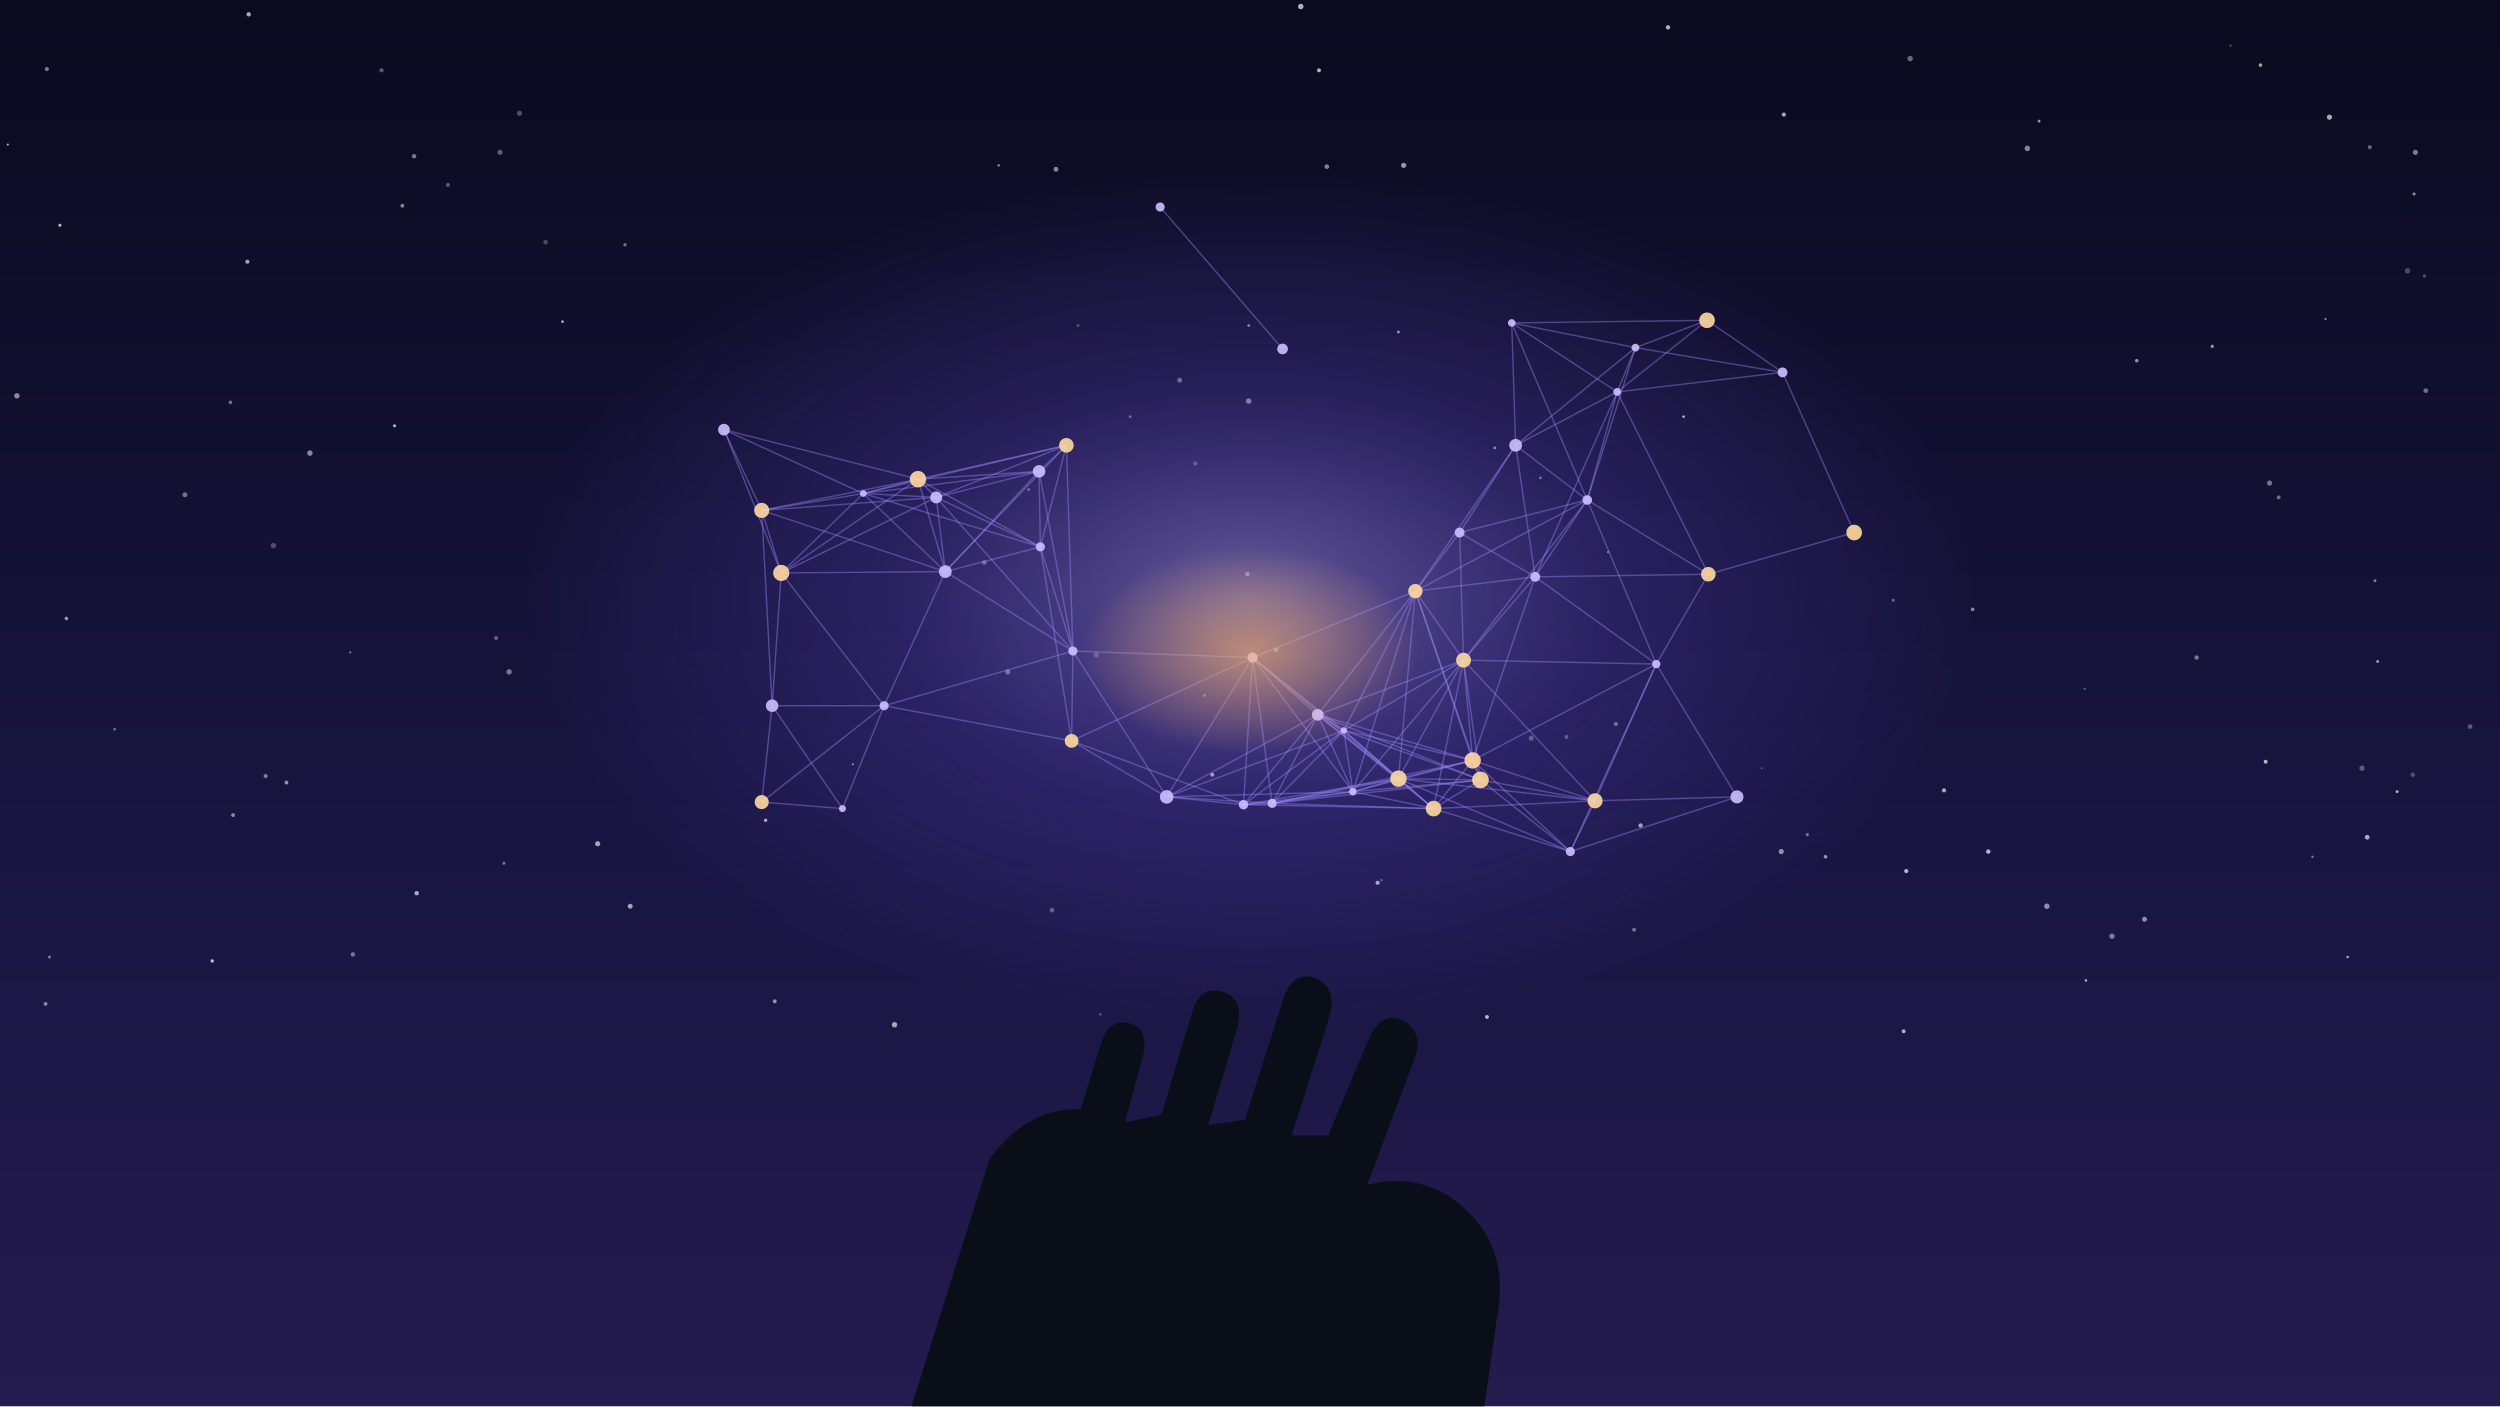
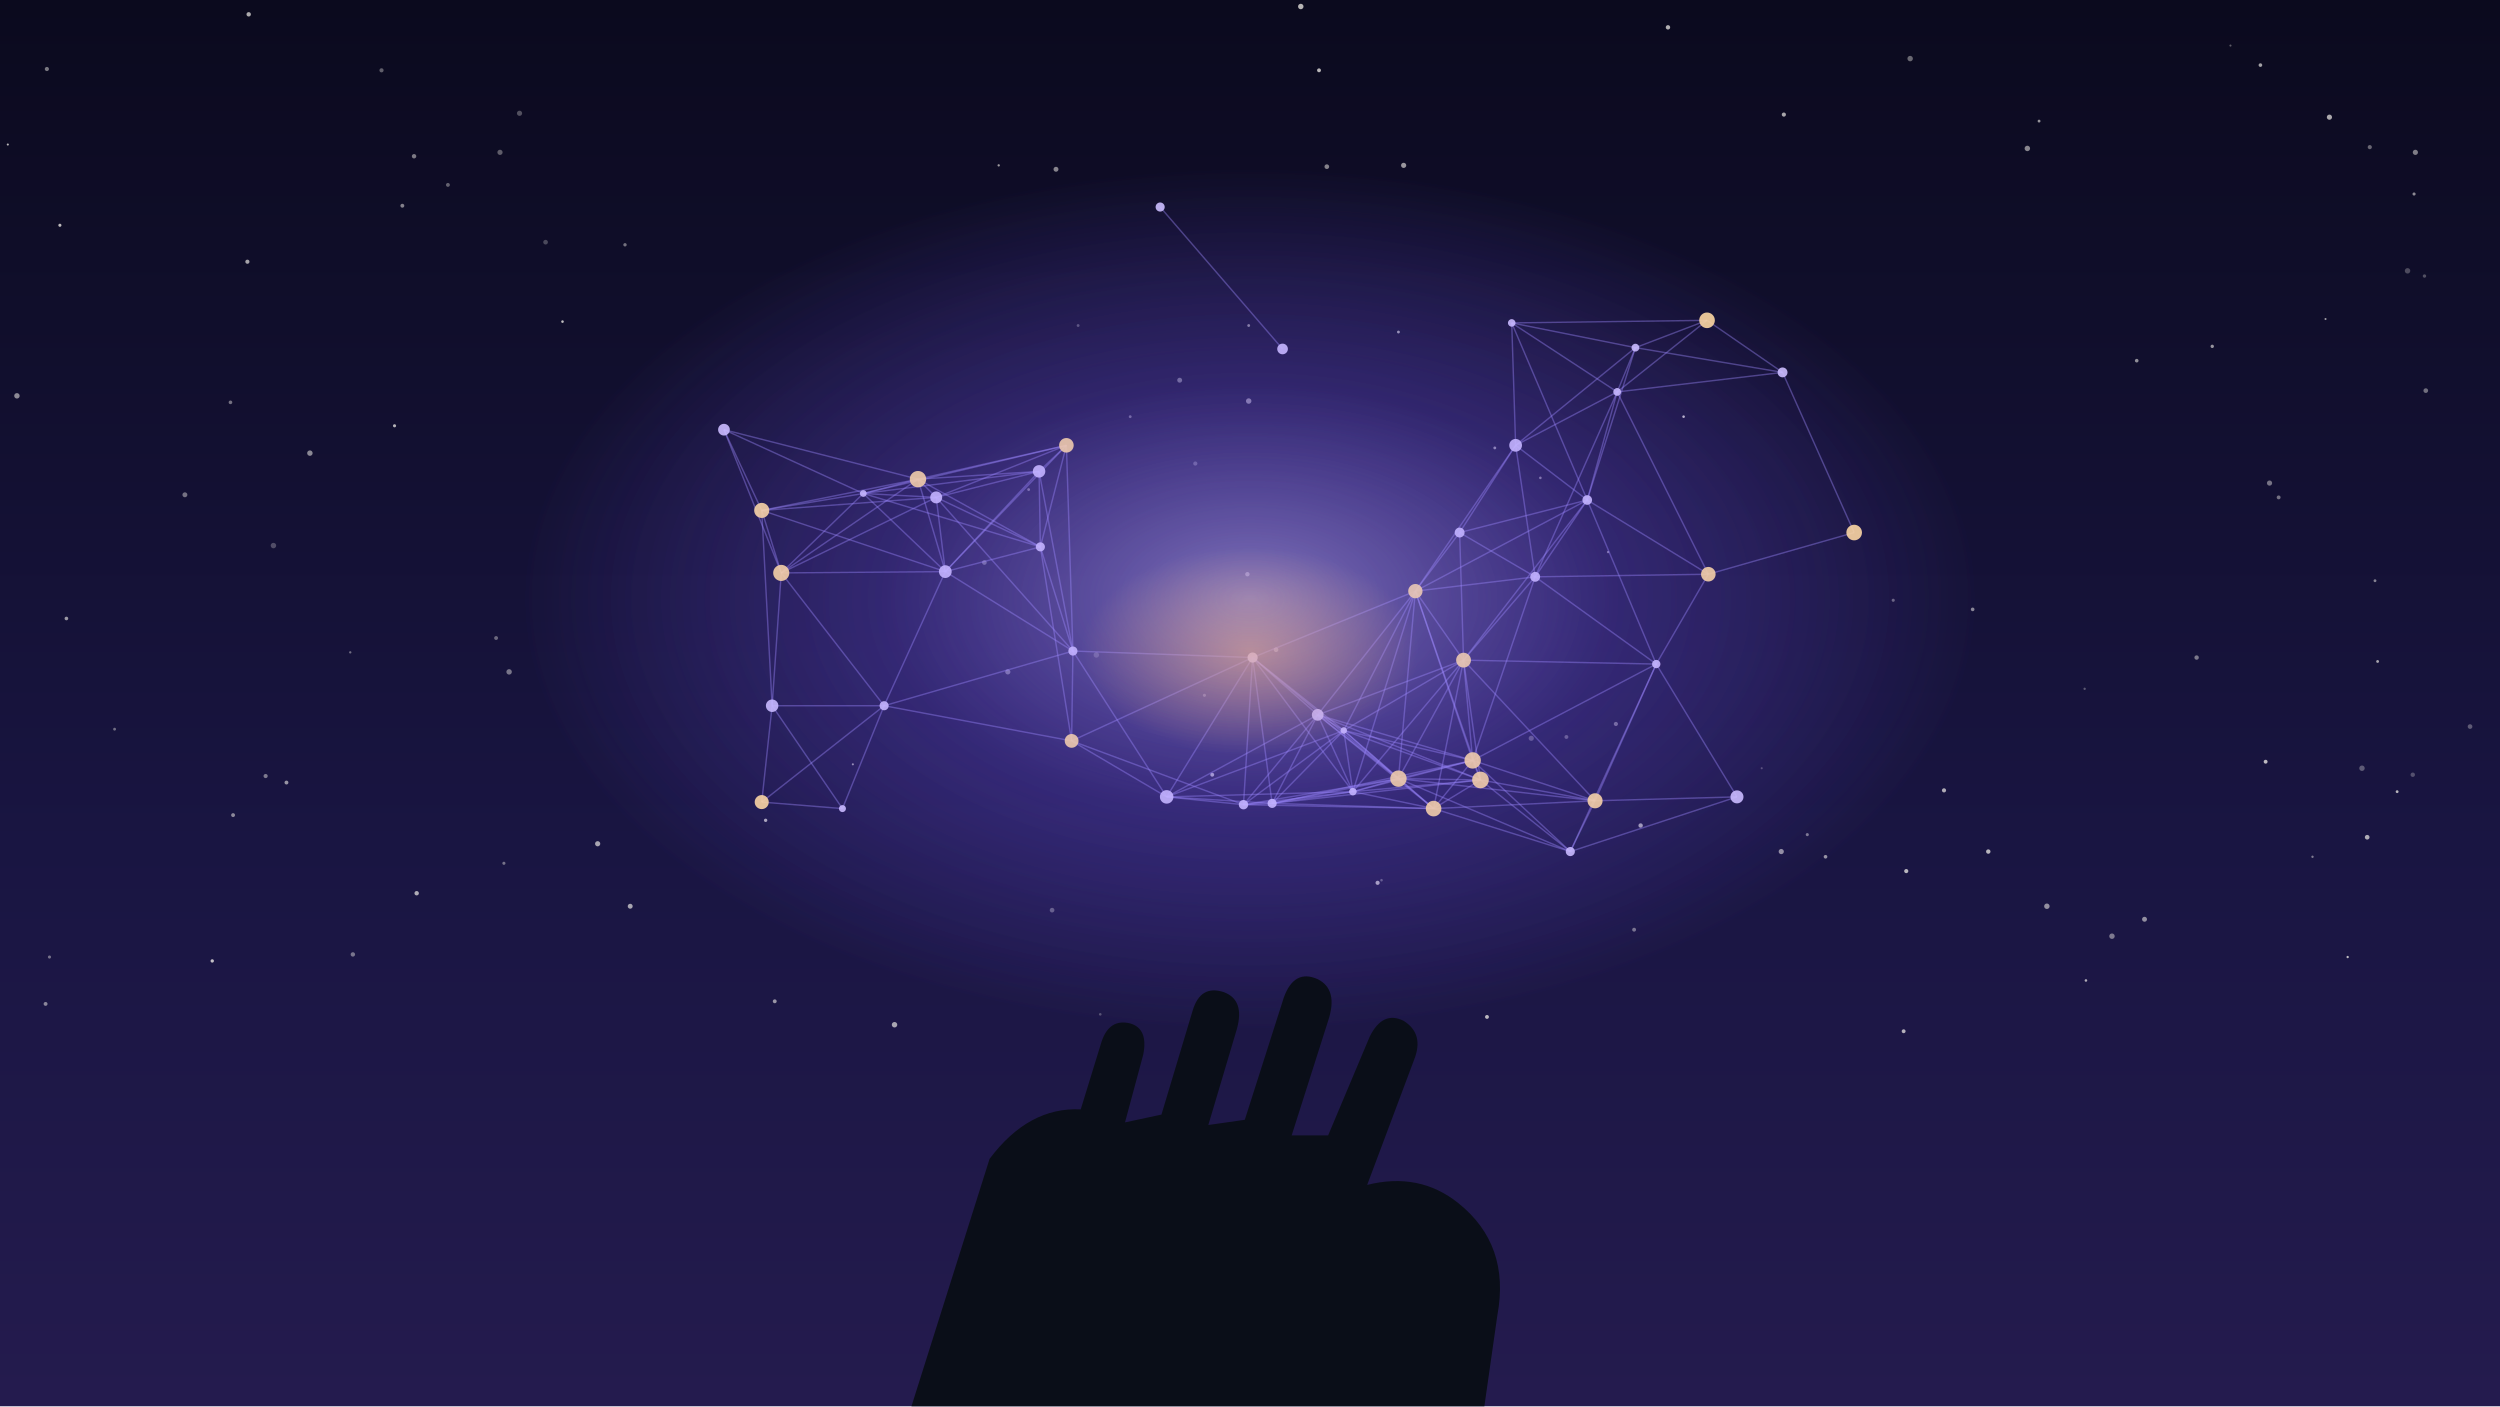
<svg xmlns="http://www.w3.org/2000/svg" viewBox="0 0 1920 1080" width="1920" height="1080" preserveAspectRatio="xMidYMid slice" role="img" aria-hidden="true">
  <defs>
    <linearGradient id="aisky" x1="0" y1="0" x2="0" y2="1">
      <stop offset="0" stop-color="#0B0A1E" />
      <stop offset="0.6" stop-color="#191542" />
      <stop offset="1" stop-color="#241B4E" />
    </linearGradient>
    <radialGradient id="aigl" cx="0.5" cy="0.5" r="0.5">
      <stop offset="0" stop-color="#B9A8FF" stop-opacity="0.5" />
      <stop offset="0.5" stop-color="#7C5CFF" stop-opacity="0.2" />
      <stop offset="1" stop-color="#7C5CFF" stop-opacity="0" />
    </radialGradient>
    <radialGradient id="aigl2" cx="0.5" cy="0.5" r="0.5">
      <stop offset="0" stop-color="#FFB56B" stop-opacity="0.6" />
      <stop offset="1" stop-color="#FFB56B" stop-opacity="0" />
    </radialGradient>
  </defs>
  <rect width="1920" height="1080" fill="url(#aisky)" />
  <circle cx="1897" cy="558" r="1.8" fill="#F5F2EC" opacity="0.32" />
  <circle cx="925" cy="534" r="1.2" fill="#F5F2EC" opacity="0.36" />
  <circle cx="1750" cy="382" r="1.5" fill="#F5F2EC" opacity="0.43" />
  <circle cx="1841" cy="608" r="1.1" fill="#F5F2EC" opacity="0.72" />
  <circle cx="1061" cy="676" r="1.0" fill="#F5F2EC" opacity="0.33" />
  <circle cx="190" cy="201" r="1.6" fill="#F5F2EC" opacity="0.66" />
  <circle cx="1557" cy="114" r="2.1" fill="#F5F2EC" opacity="0.53" />
  <circle cx="1803" cy="735" r="0.9" fill="#F5F2EC" opacity="0.75" />
  <circle cx="1855" cy="117" r="2.0" fill="#F5F2EC" opacity="0.49" />
  <circle cx="1824" cy="446" r="1.1" fill="#F5F2EC" opacity="0.50" />
  <circle cx="1566" cy="93" r="1.1" fill="#F5F2EC" opacity="0.59" />
  <circle cx="1203" cy="566" r="1.5" fill="#F5F2EC" opacity="0.34" />
  <circle cx="1740" cy="585" r="1.5" fill="#F5F2EC" opacity="0.75" />
  <circle cx="1687" cy="505" r="1.7" fill="#F5F2EC" opacity="0.46" />
  <circle cx="767" cy="127" r="0.9" fill="#F5F2EC" opacity="0.62" />
  <circle cx="790" cy="376" r="1.1" fill="#F5F2EC" opacity="0.44" />
  <circle cx="655" cy="587" r="0.8" fill="#F5F2EC" opacity="0.61" />
  <circle cx="906" cy="292" r="1.9" fill="#F5F2EC" opacity="0.42" />
  <circle cx="1142" cy="781" r="1.5" fill="#F5F2EC" opacity="0.73" />
  <circle cx="1402" cy="658" r="1.4" fill="#F5F2EC" opacity="0.58" />
  <circle cx="381" cy="490" r="1.5" fill="#F5F2EC" opacity="0.38" />
  <circle cx="1148" cy="344" r="1.1" fill="#F5F2EC" opacity="0.58" />
  <circle cx="1183" cy="367" r="1.0" fill="#F5F2EC" opacity="0.50" />
  <circle cx="1622" cy="719" r="2.1" fill="#F5F2EC" opacity="0.45" />
  <circle cx="419" cy="186" r="1.8" fill="#F5F2EC" opacity="0.26" />
  <circle cx="1013" cy="54" r="1.5" fill="#F5F2EC" opacity="0.74" />
  <circle cx="142" cy="380" r="1.9" fill="#F5F2EC" opacity="0.43" />
  <circle cx="1255" cy="714" r="1.5" fill="#F5F2EC" opacity="0.43" />
  <circle cx="220" cy="601" r="1.5" fill="#F5F2EC" opacity="0.58" />
  <circle cx="842" cy="503" r="2.1" fill="#F5F2EC" opacity="0.25" />
  <circle cx="1078" cy="127" r="2.0" fill="#F5F2EC" opacity="0.60" />
  <circle cx="46" cy="173" r="1.2" fill="#F5F2EC" opacity="0.76" />
  <circle cx="320" cy="686" r="1.7" fill="#F5F2EC" opacity="0.68" />
  <circle cx="980" cy="499" r="1.8" fill="#F5F2EC" opacity="0.47" />
  <circle cx="1260" cy="634" r="1.7" fill="#F5F2EC" opacity="0.65" />
  <circle cx="177" cy="309" r="1.4" fill="#F5F2EC" opacity="0.43" />
  <circle cx="1019" cy="128" r="1.8" fill="#F5F2EC" opacity="0.51" />
  <circle cx="1464" cy="669" r="1.6" fill="#F5F2EC" opacity="0.73" />
  <circle cx="931" cy="595" r="1.5" fill="#F5F2EC" opacity="0.71" />
  <circle cx="1826" cy="508" r="1.1" fill="#F5F2EC" opacity="0.65" />
  <circle cx="1467" cy="45" r="2.1" fill="#F5F2EC" opacity="0.40" />
  <circle cx="808" cy="699" r="1.8" fill="#F5F2EC" opacity="0.34" />
  <circle cx="1388" cy="641" r="1.2" fill="#F5F2EC" opacity="0.46" />
  <circle cx="1572" cy="696" r="2.1" fill="#F5F2EC" opacity="0.55" />
  <circle cx="1454" cy="461" r="1.2" fill="#F5F2EC" opacity="0.38" />
  <circle cx="1641" cy="277" r="1.4" fill="#F5F2EC" opacity="0.56" />
  <circle cx="35" cy="771" r="1.5" fill="#F5F2EC" opacity="0.51" />
  <circle cx="1241" cy="556" r="1.6" fill="#F5F2EC" opacity="0.42" />
  <circle cx="179" cy="626" r="1.5" fill="#F5F2EC" opacity="0.52" />
  <circle cx="191" cy="11" r="1.7" fill="#F5F2EC" opacity="0.69" />
  <circle cx="1776" cy="658" r="0.9" fill="#F5F2EC" opacity="0.47" />
  <circle cx="868" cy="320" r="1.1" fill="#F5F2EC" opacity="0.41" />
  <circle cx="271" cy="733" r="1.7" fill="#F5F2EC" opacity="0.43" />
  <circle cx="459" cy="648" r="2.0" fill="#F5F2EC" opacity="0.65" />
  <circle cx="88" cy="560" r="1.1" fill="#F5F2EC" opacity="0.41" />
  <circle cx="399" cy="87" r="2.0" fill="#F5F2EC" opacity="0.30" />
  <circle cx="1602" cy="753" r="1.0" fill="#F5F2EC" opacity="0.69" />
  <circle cx="303" cy="327" r="1.2" fill="#F5F2EC" opacity="0.72" />
  <circle cx="1493" cy="607" r="1.6" fill="#F5F2EC" opacity="0.68" />
  <circle cx="959" cy="308" r="2.1" fill="#F5F2EC" opacity="0.52" />
  <circle cx="1515" cy="468" r="1.4" fill="#F5F2EC" opacity="0.53" />
  <circle cx="36" cy="53" r="1.6" fill="#F5F2EC" opacity="0.47" />
  <circle cx="1713" cy="35" r="0.8" fill="#F5F2EC" opacity="0.35" />
  <circle cx="1736" cy="50" r="1.4" fill="#F5F2EC" opacity="0.65" />
  <circle cx="1462" cy="792" r="1.5" fill="#F5F2EC" opacity="0.70" />
  <circle cx="959" cy="250" r="1.1" fill="#F5F2EC" opacity="0.53" />
  <circle cx="1820" cy="113" r="1.6" fill="#F5F2EC" opacity="0.39" />
  <circle cx="204" cy="596" r="1.6" fill="#F5F2EC" opacity="0.46" />
  <circle cx="1527" cy="654" r="1.7" fill="#F5F2EC" opacity="0.72" />
  <circle cx="1370" cy="88" r="1.6" fill="#F5F2EC" opacity="0.67" />
  <circle cx="293" cy="54" r="1.6" fill="#F5F2EC" opacity="0.36" />
  <circle cx="1699" cy="266" r="1.3" fill="#F5F2EC" opacity="0.59" />
  <circle cx="1789" cy="90" r="2.0" fill="#F5F2EC" opacity="0.68" />
  <circle cx="595" cy="769" r="1.5" fill="#F5F2EC" opacity="0.58" />
  <circle cx="811" cy="130" r="1.9" fill="#F5F2EC" opacity="0.52" />
  <circle cx="387" cy="663" r="1.2" fill="#F5F2EC" opacity="0.42" />
  <circle cx="51" cy="475" r="1.4" fill="#F5F2EC" opacity="0.60" />
  <circle cx="1743" cy="371" r="2.0" fill="#F5F2EC" opacity="0.44" />
  <circle cx="1647" cy="706" r="1.9" fill="#F5F2EC" opacity="0.55" />
  <circle cx="756" cy="432" r="1.8" fill="#F5F2EC" opacity="0.39" />
  <circle cx="588" cy="630" r="1.3" fill="#F5F2EC" opacity="0.69" />
  <circle cx="1854" cy="149" r="1.2" fill="#F5F2EC" opacity="0.55" />
  <circle cx="958" cy="441" r="1.7" fill="#F5F2EC" opacity="0.48" />
  <circle cx="1281" cy="21" r="1.7" fill="#F5F2EC" opacity="0.71" />
  <circle cx="432" cy="247" r="1.0" fill="#F5F2EC" opacity="0.77" />
  <circle cx="210" cy="419" r="2.1" fill="#F5F2EC" opacity="0.27" />
  <circle cx="774" cy="516" r="2.0" fill="#F5F2EC" opacity="0.44" />
  <circle cx="918" cy="356" r="1.6" fill="#F5F2EC" opacity="0.31" />
  <circle cx="828" cy="250" r="1.1" fill="#F5F2EC" opacity="0.31" />
  <circle cx="484" cy="696" r="1.9" fill="#F5F2EC" opacity="0.65" />
  <circle cx="163" cy="738" r="1.3" fill="#F5F2EC" opacity="0.77" />
  <circle cx="1786" cy="245" r="0.8" fill="#F5F2EC" opacity="0.60" />
  <circle cx="1074" cy="255" r="1.1" fill="#F5F2EC" opacity="0.63" />
  <circle cx="1853" cy="595" r="1.7" fill="#F5F2EC" opacity="0.27" />
  <circle cx="344" cy="142" r="1.5" fill="#F5F2EC" opacity="0.37" />
  <circle cx="391" cy="516" r="2.1" fill="#F5F2EC" opacity="0.44" />
  <circle cx="1862" cy="212" r="1.3" fill="#F5F2EC" opacity="0.29" />
  <circle cx="238" cy="348" r="2.1" fill="#F5F2EC" opacity="0.53" />
  <circle cx="480" cy="188" r="1.3" fill="#F5F2EC" opacity="0.44" />
  <circle cx="1814" cy="590" r="2.1" fill="#F5F2EC" opacity="0.32" />
  <circle cx="1601" cy="529" r="0.9" fill="#F5F2EC" opacity="0.32" />
  <circle cx="38" cy="735" r="1.2" fill="#F5F2EC" opacity="0.42" />
  <circle cx="1818" cy="643" r="1.8" fill="#F5F2EC" opacity="0.68" />
  <circle cx="845" cy="779" r="1.0" fill="#F5F2EC" opacity="0.27" />
  <circle cx="269" cy="501" r="0.9" fill="#F5F2EC" opacity="0.41" />
  <circle cx="1176" cy="567" r="2.0" fill="#F5F2EC" opacity="0.32" />
  <circle cx="384" cy="117" r="2.0" fill="#F5F2EC" opacity="0.35" />
  <circle cx="318" cy="120" r="1.7" fill="#F5F2EC" opacity="0.48" />
  <circle cx="1293" cy="320" r="1.0" fill="#F5F2EC" opacity="0.79" />
  <circle cx="999" cy="5" r="2.1" fill="#F5F2EC" opacity="0.73" />
  <circle cx="1849" cy="208" r="2.1" fill="#F5F2EC" opacity="0.27" />
  <circle cx="1058" cy="678" r="1.6" fill="#F5F2EC" opacity="0.69" />
  <circle cx="1863" cy="300" r="1.8" fill="#F5F2EC" opacity="0.42" />
  <circle cx="687" cy="787" r="2.1" fill="#F5F2EC" opacity="0.65" />
  <circle cx="1368" cy="654" r="2.0" fill="#F5F2EC" opacity="0.56" />
  <circle cx="1235" cy="424" r="0.9" fill="#F5F2EC" opacity="0.49" />
  <circle cx="309" cy="158" r="1.5" fill="#F5F2EC" opacity="0.51" />
  <circle cx="13" cy="304" r="2.1" fill="#F5F2EC" opacity="0.54" />
  <circle cx="1353" cy="590" r="0.8" fill="#F5F2EC" opacity="0.28" />
  <circle cx="6" cy="111" r="0.8" fill="#F5F2EC" opacity="0.75" />
  <ellipse cx="960" cy="460" rx="560" ry="330" fill="url(#aigl)" />
  <line x1="1311" y1="246" x2="1256" y2="267" stroke="#9F8CFF" stroke-width="1.1" opacity="0.4" />
  <line x1="1311" y1="246" x2="1161" y2="248" stroke="#9F8CFF" stroke-width="1.1" opacity="0.4" />
  <line x1="1311" y1="246" x2="1369" y2="286" stroke="#9F8CFF" stroke-width="1.1" opacity="0.4" />
  <line x1="1311" y1="246" x2="1242" y2="301" stroke="#9F8CFF" stroke-width="1.1" opacity="0.4" />
  <line x1="1039" y1="608" x2="1012" y2="549" stroke="#9F8CFF" stroke-width="1.1" opacity="0.4" />
  <line x1="1039" y1="608" x2="896" y2="612" stroke="#9F8CFF" stroke-width="1.1" opacity="0.4" />
  <line x1="1039" y1="608" x2="1074" y2="598" stroke="#9F8CFF" stroke-width="1.1" opacity="0.4" />
  <line x1="1039" y1="608" x2="1032" y2="561" stroke="#9F8CFF" stroke-width="1.1" opacity="0.4" />
  <line x1="1039" y1="608" x2="955" y2="618" stroke="#9F8CFF" stroke-width="1.1" opacity="0.4" />
  <line x1="1039" y1="608" x2="1087" y2="454" stroke="#9F8CFF" stroke-width="1.1" opacity="0.4" />
  <line x1="1039" y1="608" x2="962" y2="505" stroke="#9F8CFF" stroke-width="1.1" opacity="0.4" />
  <line x1="1039" y1="608" x2="1131" y2="584" stroke="#9F8CFF" stroke-width="1.1" opacity="0.4" />
  <line x1="1039" y1="608" x2="1137" y2="599" stroke="#9F8CFF" stroke-width="1.1" opacity="0.4" />
  <line x1="1039" y1="608" x2="977" y2="617" stroke="#9F8CFF" stroke-width="1.1" opacity="0.4" />
  <line x1="1039" y1="608" x2="1101" y2="621" stroke="#9F8CFF" stroke-width="1.1" opacity="0.4" />
  <line x1="1039" y1="608" x2="1124" y2="507" stroke="#9F8CFF" stroke-width="1.1" opacity="0.4" />
  <line x1="1334" y1="612" x2="1206" y2="654" stroke="#9F8CFF" stroke-width="1.1" opacity="0.4" />
  <line x1="1334" y1="612" x2="1272" y2="510" stroke="#9F8CFF" stroke-width="1.1" opacity="0.4" />
  <line x1="1334" y1="612" x2="1225" y2="615" stroke="#9F8CFF" stroke-width="1.1" opacity="0.4" />
  <line x1="799" y1="420" x2="663" y2="379" stroke="#9F8CFF" stroke-width="1.1" opacity="0.4" />
  <line x1="799" y1="420" x2="719" y2="382" stroke="#9F8CFF" stroke-width="1.1" opacity="0.4" />
  <line x1="799" y1="420" x2="705" y2="368" stroke="#9F8CFF" stroke-width="1.1" opacity="0.4" />
  <line x1="799" y1="420" x2="819" y2="342" stroke="#9F8CFF" stroke-width="1.1" opacity="0.4" />
  <line x1="799" y1="420" x2="798" y2="362" stroke="#9F8CFF" stroke-width="1.1" opacity="0.4" />
  <line x1="799" y1="420" x2="823" y2="569" stroke="#9F8CFF" stroke-width="1.1" opacity="0.4" />
  <line x1="799" y1="420" x2="726" y2="439" stroke="#9F8CFF" stroke-width="1.1" opacity="0.4" />
  <line x1="799" y1="420" x2="824" y2="500" stroke="#9F8CFF" stroke-width="1.1" opacity="0.4" />
  <line x1="1012" y1="549" x2="896" y2="612" stroke="#9F8CFF" stroke-width="1.1" opacity="0.4" />
  <line x1="1012" y1="549" x2="1074" y2="598" stroke="#9F8CFF" stroke-width="1.1" opacity="0.4" />
  <line x1="1012" y1="549" x2="1032" y2="561" stroke="#9F8CFF" stroke-width="1.1" opacity="0.4" />
  <line x1="1012" y1="549" x2="955" y2="618" stroke="#9F8CFF" stroke-width="1.1" opacity="0.4" />
  <line x1="1012" y1="549" x2="1087" y2="454" stroke="#9F8CFF" stroke-width="1.1" opacity="0.4" />
  <line x1="1012" y1="549" x2="962" y2="505" stroke="#9F8CFF" stroke-width="1.1" opacity="0.4" />
  <line x1="1012" y1="549" x2="1131" y2="584" stroke="#9F8CFF" stroke-width="1.1" opacity="0.4" />
  <line x1="1012" y1="549" x2="1137" y2="599" stroke="#9F8CFF" stroke-width="1.1" opacity="0.4" />
  <line x1="1012" y1="549" x2="977" y2="617" stroke="#9F8CFF" stroke-width="1.1" opacity="0.4" />
  <line x1="1012" y1="549" x2="1101" y2="621" stroke="#9F8CFF" stroke-width="1.1" opacity="0.4" />
  <line x1="1012" y1="549" x2="1124" y2="507" stroke="#9F8CFF" stroke-width="1.1" opacity="0.4" />
  <line x1="647" y1="621" x2="593" y2="542" stroke="#9F8CFF" stroke-width="1.1" opacity="0.4" />
  <line x1="647" y1="621" x2="679" y2="542" stroke="#9F8CFF" stroke-width="1.1" opacity="0.4" />
  <line x1="647" y1="621" x2="585" y2="616" stroke="#9F8CFF" stroke-width="1.1" opacity="0.4" />
  <line x1="896" y1="612" x2="1032" y2="561" stroke="#9F8CFF" stroke-width="1.1" opacity="0.4" />
  <line x1="896" y1="612" x2="955" y2="618" stroke="#9F8CFF" stroke-width="1.1" opacity="0.4" />
  <line x1="896" y1="612" x2="962" y2="505" stroke="#9F8CFF" stroke-width="1.1" opacity="0.4" />
  <line x1="896" y1="612" x2="823" y2="569" stroke="#9F8CFF" stroke-width="1.1" opacity="0.4" />
  <line x1="896" y1="612" x2="977" y2="617" stroke="#9F8CFF" stroke-width="1.1" opacity="0.4" />
  <line x1="896" y1="612" x2="824" y2="500" stroke="#9F8CFF" stroke-width="1.1" opacity="0.4" />
  <line x1="1256" y1="267" x2="1164" y2="342" stroke="#9F8CFF" stroke-width="1.1" opacity="0.4" />
  <line x1="1256" y1="267" x2="1161" y2="248" stroke="#9F8CFF" stroke-width="1.1" opacity="0.4" />
  <line x1="1256" y1="267" x2="1369" y2="286" stroke="#9F8CFF" stroke-width="1.1" opacity="0.4" />
  <line x1="1256" y1="267" x2="1219" y2="384" stroke="#9F8CFF" stroke-width="1.1" opacity="0.4" />
  <line x1="1256" y1="267" x2="1242" y2="301" stroke="#9F8CFF" stroke-width="1.1" opacity="0.4" />
  <line x1="1074" y1="598" x2="1206" y2="654" stroke="#9F8CFF" stroke-width="1.1" opacity="0.4" />
  <line x1="1074" y1="598" x2="1032" y2="561" stroke="#9F8CFF" stroke-width="1.1" opacity="0.4" />
  <line x1="1074" y1="598" x2="955" y2="618" stroke="#9F8CFF" stroke-width="1.1" opacity="0.4" />
  <line x1="1074" y1="598" x2="1087" y2="454" stroke="#9F8CFF" stroke-width="1.1" opacity="0.4" />
  <line x1="1074" y1="598" x2="962" y2="505" stroke="#9F8CFF" stroke-width="1.1" opacity="0.4" />
  <line x1="1074" y1="598" x2="1131" y2="584" stroke="#9F8CFF" stroke-width="1.1" opacity="0.4" />
  <line x1="1074" y1="598" x2="1137" y2="599" stroke="#9F8CFF" stroke-width="1.1" opacity="0.4" />
  <line x1="1074" y1="598" x2="1225" y2="615" stroke="#9F8CFF" stroke-width="1.1" opacity="0.4" />
  <line x1="1074" y1="598" x2="977" y2="617" stroke="#9F8CFF" stroke-width="1.1" opacity="0.4" />
  <line x1="1074" y1="598" x2="1101" y2="621" stroke="#9F8CFF" stroke-width="1.1" opacity="0.4" />
  <line x1="1074" y1="598" x2="1124" y2="507" stroke="#9F8CFF" stroke-width="1.1" opacity="0.4" />
  <line x1="1312" y1="441" x2="1424" y2="409" stroke="#9F8CFF" stroke-width="1.1" opacity="0.4" />
  <line x1="1312" y1="441" x2="1272" y2="510" stroke="#9F8CFF" stroke-width="1.1" opacity="0.4" />
  <line x1="1312" y1="441" x2="1179" y2="443" stroke="#9F8CFF" stroke-width="1.1" opacity="0.4" />
  <line x1="1312" y1="441" x2="1219" y2="384" stroke="#9F8CFF" stroke-width="1.1" opacity="0.4" />
  <line x1="1312" y1="441" x2="1242" y2="301" stroke="#9F8CFF" stroke-width="1.1" opacity="0.4" />
  <line x1="1206" y1="654" x2="1131" y2="584" stroke="#9F8CFF" stroke-width="1.1" opacity="0.4" />
  <line x1="1206" y1="654" x2="1272" y2="510" stroke="#9F8CFF" stroke-width="1.1" opacity="0.4" />
  <line x1="1206" y1="654" x2="1137" y2="599" stroke="#9F8CFF" stroke-width="1.1" opacity="0.4" />
  <line x1="1206" y1="654" x2="1225" y2="615" stroke="#9F8CFF" stroke-width="1.1" opacity="0.4" />
  <line x1="1206" y1="654" x2="1101" y2="621" stroke="#9F8CFF" stroke-width="1.1" opacity="0.4" />
  <line x1="1424" y1="409" x2="1369" y2="286" stroke="#9F8CFF" stroke-width="1.1" opacity="0.4" />
  <line x1="1032" y1="561" x2="955" y2="618" stroke="#9F8CFF" stroke-width="1.1" opacity="0.4" />
  <line x1="1032" y1="561" x2="1087" y2="454" stroke="#9F8CFF" stroke-width="1.1" opacity="0.4" />
  <line x1="1032" y1="561" x2="962" y2="505" stroke="#9F8CFF" stroke-width="1.1" opacity="0.4" />
  <line x1="1032" y1="561" x2="1131" y2="584" stroke="#9F8CFF" stroke-width="1.1" opacity="0.4" />
  <line x1="1032" y1="561" x2="1137" y2="599" stroke="#9F8CFF" stroke-width="1.1" opacity="0.4" />
  <line x1="1032" y1="561" x2="977" y2="617" stroke="#9F8CFF" stroke-width="1.1" opacity="0.4" />
  <line x1="1032" y1="561" x2="1101" y2="621" stroke="#9F8CFF" stroke-width="1.1" opacity="0.4" />
  <line x1="1032" y1="561" x2="1124" y2="507" stroke="#9F8CFF" stroke-width="1.1" opacity="0.4" />
  <line x1="593" y1="542" x2="679" y2="542" stroke="#9F8CFF" stroke-width="1.1" opacity="0.4" />
  <line x1="593" y1="542" x2="585" y2="616" stroke="#9F8CFF" stroke-width="1.1" opacity="0.4" />
  <line x1="593" y1="542" x2="600" y2="440" stroke="#9F8CFF" stroke-width="1.1" opacity="0.4" />
  <line x1="593" y1="542" x2="585" y2="392" stroke="#9F8CFF" stroke-width="1.1" opacity="0.4" />
  <line x1="679" y1="542" x2="585" y2="616" stroke="#9F8CFF" stroke-width="1.1" opacity="0.4" />
  <line x1="679" y1="542" x2="600" y2="440" stroke="#9F8CFF" stroke-width="1.1" opacity="0.4" />
  <line x1="679" y1="542" x2="823" y2="569" stroke="#9F8CFF" stroke-width="1.1" opacity="0.4" />
  <line x1="679" y1="542" x2="726" y2="439" stroke="#9F8CFF" stroke-width="1.1" opacity="0.4" />
  <line x1="679" y1="542" x2="824" y2="500" stroke="#9F8CFF" stroke-width="1.1" opacity="0.4" />
  <line x1="663" y1="379" x2="556" y2="330" stroke="#9F8CFF" stroke-width="1.1" opacity="0.4" />
  <line x1="663" y1="379" x2="719" y2="382" stroke="#9F8CFF" stroke-width="1.1" opacity="0.4" />
  <line x1="663" y1="379" x2="705" y2="368" stroke="#9F8CFF" stroke-width="1.1" opacity="0.4" />
  <line x1="663" y1="379" x2="819" y2="342" stroke="#9F8CFF" stroke-width="1.1" opacity="0.4" />
  <line x1="663" y1="379" x2="600" y2="440" stroke="#9F8CFF" stroke-width="1.1" opacity="0.4" />
  <line x1="663" y1="379" x2="798" y2="362" stroke="#9F8CFF" stroke-width="1.1" opacity="0.4" />
  <line x1="663" y1="379" x2="726" y2="439" stroke="#9F8CFF" stroke-width="1.1" opacity="0.4" />
  <line x1="663" y1="379" x2="585" y2="392" stroke="#9F8CFF" stroke-width="1.1" opacity="0.4" />
  <line x1="556" y1="330" x2="705" y2="368" stroke="#9F8CFF" stroke-width="1.1" opacity="0.4" />
  <line x1="556" y1="330" x2="600" y2="440" stroke="#9F8CFF" stroke-width="1.1" opacity="0.4" />
  <line x1="556" y1="330" x2="585" y2="392" stroke="#9F8CFF" stroke-width="1.1" opacity="0.4" />
  <line x1="719" y1="382" x2="705" y2="368" stroke="#9F8CFF" stroke-width="1.1" opacity="0.4" />
  <line x1="719" y1="382" x2="819" y2="342" stroke="#9F8CFF" stroke-width="1.1" opacity="0.4" />
  <line x1="719" y1="382" x2="600" y2="440" stroke="#9F8CFF" stroke-width="1.1" opacity="0.4" />
  <line x1="719" y1="382" x2="798" y2="362" stroke="#9F8CFF" stroke-width="1.1" opacity="0.4" />
  <line x1="719" y1="382" x2="726" y2="439" stroke="#9F8CFF" stroke-width="1.1" opacity="0.4" />
  <line x1="719" y1="382" x2="824" y2="500" stroke="#9F8CFF" stroke-width="1.1" opacity="0.4" />
  <line x1="719" y1="382" x2="585" y2="392" stroke="#9F8CFF" stroke-width="1.1" opacity="0.4" />
  <line x1="1164" y1="342" x2="1087" y2="454" stroke="#9F8CFF" stroke-width="1.1" opacity="0.4" />
  <line x1="1164" y1="342" x2="1161" y2="248" stroke="#9F8CFF" stroke-width="1.1" opacity="0.4" />
  <line x1="1164" y1="342" x2="1179" y2="443" stroke="#9F8CFF" stroke-width="1.1" opacity="0.4" />
  <line x1="1164" y1="342" x2="1121" y2="409" stroke="#9F8CFF" stroke-width="1.1" opacity="0.4" />
  <line x1="1164" y1="342" x2="1219" y2="384" stroke="#9F8CFF" stroke-width="1.1" opacity="0.4" />
  <line x1="1164" y1="342" x2="1242" y2="301" stroke="#9F8CFF" stroke-width="1.1" opacity="0.4" />
  <line x1="705" y1="368" x2="819" y2="342" stroke="#9F8CFF" stroke-width="1.1" opacity="0.4" />
  <line x1="705" y1="368" x2="600" y2="440" stroke="#9F8CFF" stroke-width="1.1" opacity="0.4" />
  <line x1="705" y1="368" x2="798" y2="362" stroke="#9F8CFF" stroke-width="1.1" opacity="0.4" />
  <line x1="705" y1="368" x2="726" y2="439" stroke="#9F8CFF" stroke-width="1.1" opacity="0.4" />
  <line x1="705" y1="368" x2="585" y2="392" stroke="#9F8CFF" stroke-width="1.1" opacity="0.4" />
  <line x1="955" y1="618" x2="962" y2="505" stroke="#9F8CFF" stroke-width="1.1" opacity="0.4" />
  <line x1="955" y1="618" x2="823" y2="569" stroke="#9F8CFF" stroke-width="1.1" opacity="0.4" />
  <line x1="955" y1="618" x2="977" y2="617" stroke="#9F8CFF" stroke-width="1.1" opacity="0.4" />
  <line x1="955" y1="618" x2="1101" y2="621" stroke="#9F8CFF" stroke-width="1.1" opacity="0.4" />
  <line x1="819" y1="342" x2="798" y2="362" stroke="#9F8CFF" stroke-width="1.1" opacity="0.4" />
  <line x1="819" y1="342" x2="726" y2="439" stroke="#9F8CFF" stroke-width="1.1" opacity="0.4" />
  <line x1="819" y1="342" x2="824" y2="500" stroke="#9F8CFF" stroke-width="1.1" opacity="0.4" />
  <line x1="891" y1="159" x2="985" y2="268" stroke="#9F8CFF" stroke-width="1.1" opacity="0.4" />
  <line x1="1087" y1="454" x2="962" y2="505" stroke="#9F8CFF" stroke-width="1.1" opacity="0.4" />
  <line x1="1087" y1="454" x2="1131" y2="584" stroke="#9F8CFF" stroke-width="1.1" opacity="0.4" />
  <line x1="1087" y1="454" x2="1137" y2="599" stroke="#9F8CFF" stroke-width="1.1" opacity="0.4" />
  <line x1="1087" y1="454" x2="1179" y2="443" stroke="#9F8CFF" stroke-width="1.1" opacity="0.4" />
  <line x1="1087" y1="454" x2="1124" y2="507" stroke="#9F8CFF" stroke-width="1.1" opacity="0.4" />
  <line x1="1087" y1="454" x2="1121" y2="409" stroke="#9F8CFF" stroke-width="1.1" opacity="0.4" />
  <line x1="1087" y1="454" x2="1219" y2="384" stroke="#9F8CFF" stroke-width="1.1" opacity="0.4" />
  <line x1="962" y1="505" x2="823" y2="569" stroke="#9F8CFF" stroke-width="1.1" opacity="0.4" />
  <line x1="962" y1="505" x2="977" y2="617" stroke="#9F8CFF" stroke-width="1.1" opacity="0.4" />
  <line x1="962" y1="505" x2="824" y2="500" stroke="#9F8CFF" stroke-width="1.1" opacity="0.4" />
  <line x1="1131" y1="584" x2="1272" y2="510" stroke="#9F8CFF" stroke-width="1.1" opacity="0.4" />
  <line x1="1131" y1="584" x2="1137" y2="599" stroke="#9F8CFF" stroke-width="1.1" opacity="0.4" />
  <line x1="1131" y1="584" x2="1225" y2="615" stroke="#9F8CFF" stroke-width="1.1" opacity="0.4" />
  <line x1="1131" y1="584" x2="1179" y2="443" stroke="#9F8CFF" stroke-width="1.1" opacity="0.4" />
  <line x1="1131" y1="584" x2="977" y2="617" stroke="#9F8CFF" stroke-width="1.1" opacity="0.4" />
  <line x1="1131" y1="584" x2="1101" y2="621" stroke="#9F8CFF" stroke-width="1.1" opacity="0.4" />
  <line x1="1131" y1="584" x2="1124" y2="507" stroke="#9F8CFF" stroke-width="1.1" opacity="0.4" />
  <line x1="1272" y1="510" x2="1225" y2="615" stroke="#9F8CFF" stroke-width="1.1" opacity="0.4" />
  <line x1="1272" y1="510" x2="1179" y2="443" stroke="#9F8CFF" stroke-width="1.1" opacity="0.4" />
  <line x1="1272" y1="510" x2="1124" y2="507" stroke="#9F8CFF" stroke-width="1.1" opacity="0.4" />
  <line x1="1272" y1="510" x2="1219" y2="384" stroke="#9F8CFF" stroke-width="1.1" opacity="0.4" />
  <line x1="1161" y1="248" x2="1219" y2="384" stroke="#9F8CFF" stroke-width="1.1" opacity="0.4" />
  <line x1="1161" y1="248" x2="1242" y2="301" stroke="#9F8CFF" stroke-width="1.1" opacity="0.4" />
  <line x1="600" y1="440" x2="726" y2="439" stroke="#9F8CFF" stroke-width="1.1" opacity="0.4" />
  <line x1="600" y1="440" x2="585" y2="392" stroke="#9F8CFF" stroke-width="1.1" opacity="0.4" />
  <line x1="798" y1="362" x2="726" y2="439" stroke="#9F8CFF" stroke-width="1.1" opacity="0.4" />
  <line x1="798" y1="362" x2="824" y2="500" stroke="#9F8CFF" stroke-width="1.1" opacity="0.4" />
  <line x1="1137" y1="599" x2="1225" y2="615" stroke="#9F8CFF" stroke-width="1.1" opacity="0.4" />
  <line x1="1137" y1="599" x2="977" y2="617" stroke="#9F8CFF" stroke-width="1.1" opacity="0.4" />
  <line x1="1137" y1="599" x2="1101" y2="621" stroke="#9F8CFF" stroke-width="1.1" opacity="0.4" />
  <line x1="1137" y1="599" x2="1124" y2="507" stroke="#9F8CFF" stroke-width="1.1" opacity="0.4" />
  <line x1="1225" y1="615" x2="1101" y2="621" stroke="#9F8CFF" stroke-width="1.1" opacity="0.4" />
  <line x1="1225" y1="615" x2="1124" y2="507" stroke="#9F8CFF" stroke-width="1.1" opacity="0.4" />
  <line x1="1179" y1="443" x2="1124" y2="507" stroke="#9F8CFF" stroke-width="1.1" opacity="0.4" />
  <line x1="1179" y1="443" x2="1121" y2="409" stroke="#9F8CFF" stroke-width="1.1" opacity="0.4" />
  <line x1="1179" y1="443" x2="1219" y2="384" stroke="#9F8CFF" stroke-width="1.1" opacity="0.4" />
  <line x1="1179" y1="443" x2="1242" y2="301" stroke="#9F8CFF" stroke-width="1.1" opacity="0.4" />
  <line x1="823" y1="569" x2="824" y2="500" stroke="#9F8CFF" stroke-width="1.1" opacity="0.4" />
  <line x1="977" y1="617" x2="1101" y2="621" stroke="#9F8CFF" stroke-width="1.1" opacity="0.4" />
  <line x1="1101" y1="621" x2="1124" y2="507" stroke="#9F8CFF" stroke-width="1.1" opacity="0.4" />
  <line x1="1124" y1="507" x2="1121" y2="409" stroke="#9F8CFF" stroke-width="1.1" opacity="0.4" />
  <line x1="1124" y1="507" x2="1219" y2="384" stroke="#9F8CFF" stroke-width="1.1" opacity="0.4" />
  <line x1="1121" y1="409" x2="1219" y2="384" stroke="#9F8CFF" stroke-width="1.1" opacity="0.4" />
  <line x1="726" y1="439" x2="824" y2="500" stroke="#9F8CFF" stroke-width="1.1" opacity="0.4" />
  <line x1="726" y1="439" x2="585" y2="392" stroke="#9F8CFF" stroke-width="1.1" opacity="0.4" />
  <line x1="1369" y1="286" x2="1242" y2="301" stroke="#9F8CFF" stroke-width="1.1" opacity="0.4" />
  <line x1="1219" y1="384" x2="1242" y2="301" stroke="#9F8CFF" stroke-width="1.1" opacity="0.4" />
  <circle cx="1311" cy="246" r="6.0" fill="#FFD9A0" opacity="0.9" />
  <circle cx="1039" cy="608" r="2.9" fill="#CDBFFF" opacity="0.9" />
  <circle cx="1334" cy="612" r="5.0" fill="#CDBFFF" opacity="0.9" />
  <circle cx="799" cy="420" r="3.5" fill="#CDBFFF" opacity="0.9" />
  <circle cx="1012" cy="549" r="4.5" fill="#CDBFFF" opacity="0.9" />
  <circle cx="647" cy="621" r="2.7" fill="#CDBFFF" opacity="0.9" />
  <circle cx="896" cy="612" r="5.2" fill="#CDBFFF" opacity="0.9" />
  <circle cx="1256" cy="267" r="3.0" fill="#CDBFFF" opacity="0.9" />
  <circle cx="1074" cy="598" r="6.3" fill="#FFD9A0" opacity="0.9" />
  <circle cx="1312" cy="441" r="5.6" fill="#FFD9A0" opacity="0.9" />
  <circle cx="1206" cy="654" r="3.5" fill="#CDBFFF" opacity="0.9" />
  <circle cx="1424" cy="409" r="6.0" fill="#FFD9A0" opacity="0.9" />
  <circle cx="1032" cy="561" r="2.5" fill="#CDBFFF" opacity="0.9" />
  <circle cx="593" cy="542" r="4.8" fill="#CDBFFF" opacity="0.9" />
  <circle cx="679" cy="542" r="3.5" fill="#CDBFFF" opacity="0.9" />
  <circle cx="663" cy="379" r="2.6" fill="#CDBFFF" opacity="0.9" />
  <circle cx="556" cy="330" r="4.5" fill="#CDBFFF" opacity="0.9" />
  <circle cx="719" cy="382" r="4.6" fill="#CDBFFF" opacity="0.9" />
  <circle cx="1164" cy="342" r="4.9" fill="#CDBFFF" opacity="0.9" />
  <circle cx="705" cy="368" r="6.3" fill="#FFD9A0" opacity="0.9" />
  <circle cx="955" cy="618" r="3.6" fill="#CDBFFF" opacity="0.9" />
  <circle cx="819" cy="342" r="5.6" fill="#FFD9A0" opacity="0.9" />
  <circle cx="585" cy="616" r="5.4" fill="#FFD9A0" opacity="0.9" />
  <circle cx="891" cy="159" r="3.5" fill="#CDBFFF" opacity="0.9" />
  <circle cx="1087" cy="454" r="5.5" fill="#FFD9A0" opacity="0.9" />
  <circle cx="962" cy="505" r="3.9" fill="#CDBFFF" opacity="0.9" />
  <circle cx="1131" cy="584" r="6.3" fill="#FFD9A0" opacity="0.9" />
  <circle cx="1272" cy="510" r="3.2" fill="#CDBFFF" opacity="0.9" />
  <circle cx="1161" cy="248" r="2.9" fill="#CDBFFF" opacity="0.9" />
  <circle cx="600" cy="440" r="6.2" fill="#FFD9A0" opacity="0.9" />
  <circle cx="798" cy="362" r="4.8" fill="#CDBFFF" opacity="0.9" />
  <circle cx="1137" cy="599" r="6.4" fill="#FFD9A0" opacity="0.9" />
  <circle cx="1225" cy="615" r="5.8" fill="#FFD9A0" opacity="0.9" />
  <circle cx="1179" cy="443" r="3.8" fill="#CDBFFF" opacity="0.9" />
  <circle cx="823" cy="569" r="5.3" fill="#FFD9A0" opacity="0.9" />
  <circle cx="977" cy="617" r="3.5" fill="#CDBFFF" opacity="0.9" />
  <circle cx="1101" cy="621" r="6.0" fill="#FFD9A0" opacity="0.9" />
  <circle cx="1124" cy="507" r="5.7" fill="#FFD9A0" opacity="0.9" />
  <circle cx="1121" cy="409" r="3.8" fill="#CDBFFF" opacity="0.9" />
  <circle cx="985" cy="268" r="4.1" fill="#CDBFFF" opacity="0.9" />
  <circle cx="726" cy="439" r="4.9" fill="#CDBFFF" opacity="0.9" />
  <circle cx="1369" cy="286" r="3.8" fill="#CDBFFF" opacity="0.9" />
  <circle cx="1219" cy="384" r="3.7" fill="#CDBFFF" opacity="0.9" />
  <circle cx="824" cy="500" r="3.5" fill="#CDBFFF" opacity="0.9" />
  <circle cx="1242" cy="301" r="3.0" fill="#CDBFFF" opacity="0.9" />
  <circle cx="585" cy="392" r="5.8" fill="#FFD9A0" opacity="0.9" />
-   <ellipse cx="960" cy="500" rx="130" ry="80" fill="url(#aigl2)" />
+   <ellipse cx="960" cy="500" rx="130" ry="80" fill="url(#aigl2)">
+     <animate attributeName="opacity" values="1;0.55;1" dur="2.8s" repeatCount="indefinite" />
+   </ellipse>
+   <ellipse cx="960" cy="460" rx="560" ry="330" fill="url(#aigl)" opacity="0.6">
+     <animate attributeName="opacity" values="0.6;0.25;0.6" dur="5s" repeatCount="indefinite" />
+   </ellipse>
  <path d="M700 1080 L760 890 Q790 850 830 852 L846 800 Q852 782 868 786 Q882 790 878 810 L864 862 L892 856 L916 776 Q922 756 940 762 Q956 768 950 790 L928 864 L956 860 L986 766 Q994 744 1012 752 Q1028 760 1020 784 L992 872 L1020 872 L1052 796 Q1062 776 1078 784 Q1094 794 1086 814 L1050 910 Q1090 900 1120 924 Q1160 956 1150 1010 L1140 1080 Z" fill="#0A0E18" />
</svg>
